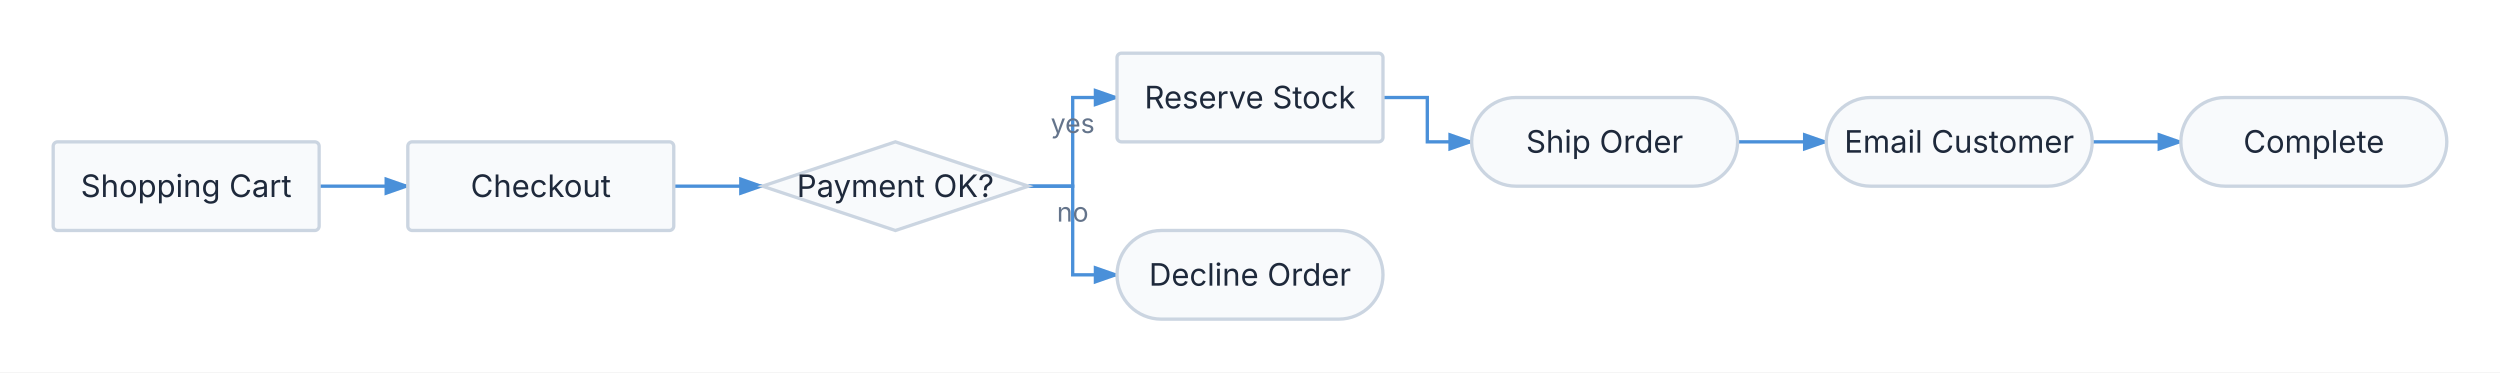
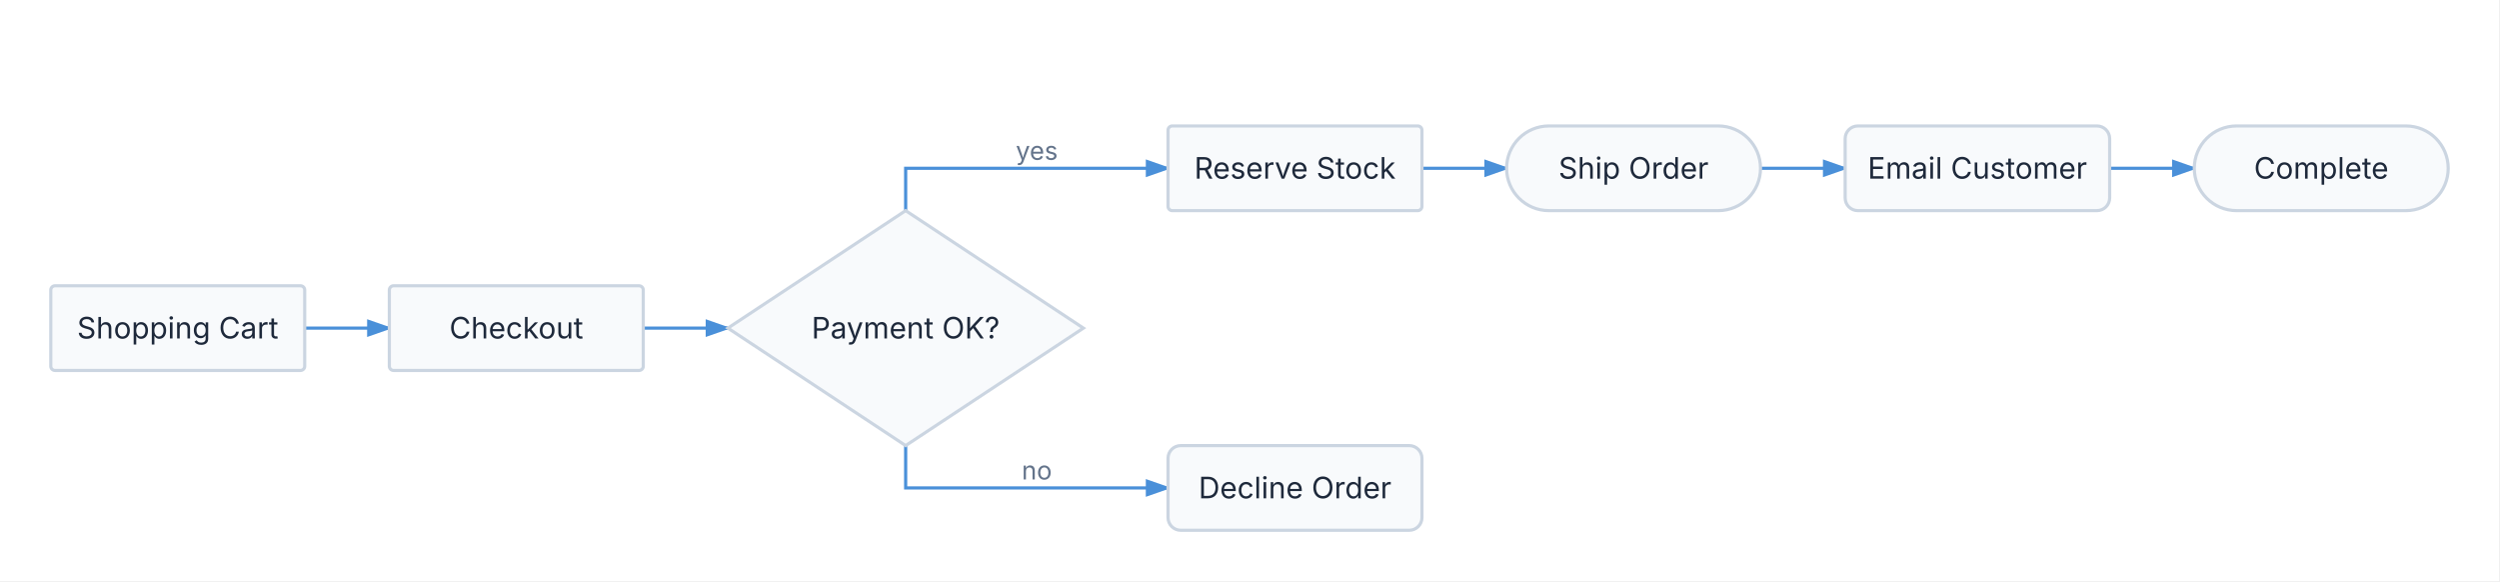
- <svg xmlns="http://www.w3.org/2000/svg" viewBox="0 0 1128 168" width="1128" height="168">
+ <svg xmlns="http://www.w3.org/2000/svg" viewBox="0 0 1181 274.5" width="1181" height="274.5">
  <defs>
    <marker id="triton-arrow" markerWidth="8" markerHeight="5.6" refX="7" refY="2.8" orient="auto">
      <polygon points="0 0, 8 2.8, 0 5.6" fill="#4A90D9" />
    </marker>
  </defs>
-   <rect x="0" y="0" width="1128" height="168" fill="#FFFFFF" />
-   <path d="M 144 84 L 184 84" stroke="#4A90D9" stroke-width="1.5" fill="none" marker-end="url(#triton-arrow)" />
-   <path d="M 304 84 L 344 84" stroke="#4A90D9" stroke-width="1.5" fill="none" marker-end="url(#triton-arrow)" />
-   <path d="M 464 84 L 484 84 L 484 44 L 504 44" stroke="#4A90D9" stroke-width="1.5" fill="none" marker-end="url(#triton-arrow)" />
-   <text x="484" y="60" font-size="12" font-family="Inter, system-ui, -apple-system, sans-serif" fill="#64748B" text-anchor="middle">yes</text>
-   <path d="M 464 84 L 484 84 L 484 124 L 504 124" stroke="#4A90D9" stroke-width="1.5" fill="none" marker-end="url(#triton-arrow)" />
-   <text x="484" y="100" font-size="12" font-family="Inter, system-ui, -apple-system, sans-serif" fill="#64748B" text-anchor="middle">no</text>
-   <path d="M 624 44 L 644 44 L 644 64 L 664 64" stroke="#4A90D9" stroke-width="1.5" fill="none" marker-end="url(#triton-arrow)" />
-   <path d="M 784 64 L 824 64" stroke="#4A90D9" stroke-width="1.5" fill="none" marker-end="url(#triton-arrow)" />
-   <path d="M 944 64 L 984 64" stroke="#4A90D9" stroke-width="1.5" fill="none" marker-end="url(#triton-arrow)" />
+   <rect x="0" y="0" width="1181" height="274.5" fill="#FFFFFF" />
+   <path d="M 144 155 L 184 155" stroke="#4A90D9" stroke-width="1.5" fill="none" marker-end="url(#triton-arrow)" />
+   <path d="M 304 155 L 344 155" stroke="#4A90D9" stroke-width="1.5" fill="none" marker-end="url(#triton-arrow)" />
+   <path d="M 428 99.5 L 428 79.5 L 552 79.5" stroke="#4A90D9" stroke-width="1.5" fill="none" marker-end="url(#triton-arrow)" />
+   <text x="490" y="75.5" font-size="12" font-family="Inter, system-ui, -apple-system, sans-serif" fill="#64748B" text-anchor="middle">yes</text>
+   <path d="M 428 210.5 L 428 230.5 L 552 230.5" stroke="#4A90D9" stroke-width="1.5" fill="none" marker-end="url(#triton-arrow)" />
+   <text x="490" y="226.5" font-size="12" font-family="Inter, system-ui, -apple-system, sans-serif" fill="#64748B" text-anchor="middle">no</text>
+   <path d="M 672 79.5 L 712 79.5" stroke="#4A90D9" stroke-width="1.5" fill="none" marker-end="url(#triton-arrow)" />
+   <path d="M 832 79.5 L 872 79.5" stroke="#4A90D9" stroke-width="1.5" fill="none" marker-end="url(#triton-arrow)" />
+   <path d="M 997 79.5 L 1037 79.5" stroke="#4A90D9" stroke-width="1.5" fill="none" marker-end="url(#triton-arrow)" />
  <g id="cart">
-     <rect x="24" y="64" width="120" height="40" fill="#F8FAFC" stroke="#CBD5E1" stroke-width="1.5" rx="2" />
-     <text x="84" y="88.9" font-size="14" font-family="Inter, system-ui, -apple-system, sans-serif" fill="#1E293B" text-anchor="middle">Shopping Cart</text>
+     <rect x="24" y="135" width="120" height="40" fill="#F8FAFC" stroke="#CBD5E1" stroke-width="1.5" rx="2" />
+     <text x="84" y="159.9" font-size="14" font-family="Inter, system-ui, -apple-system, sans-serif" fill="#1E293B" text-anchor="middle">Shopping Cart</text>
  </g>
  <g id="checkout">
-     <rect x="184" y="64" width="120" height="40" fill="#F8FAFC" stroke="#CBD5E1" stroke-width="1.5" rx="2" />
-     <text x="244" y="88.9" font-size="14" font-family="Inter, system-ui, -apple-system, sans-serif" fill="#1E293B" text-anchor="middle">Checkout</text>
+     <rect x="184" y="135" width="120" height="40" fill="#F8FAFC" stroke="#CBD5E1" stroke-width="1.5" rx="2" />
+     <text x="244" y="159.9" font-size="14" font-family="Inter, system-ui, -apple-system, sans-serif" fill="#1E293B" text-anchor="middle">Checkout</text>
  </g>
  <g id="pay">
-     <path d="M 404 64 L 464 84 L 404 104 L 344 84 Z" stroke="#CBD5E1" stroke-width="1.5" fill="#F8FAFC" />
-     <text x="404" y="88.9" font-size="14" font-family="Inter, system-ui, -apple-system, sans-serif" fill="#1E293B" text-anchor="middle">Payment OK?</text>
+     <path d="M 428 99.5 L 512 155 L 428 210.5 L 344 155 Z" stroke="#CBD5E1" stroke-width="1.5" fill="#F8FAFC" />
+     <text x="428" y="159.9" font-size="14" font-family="Inter, system-ui, -apple-system, sans-serif" fill="#1E293B" text-anchor="middle">Payment OK?</text>
  </g>
  <g id="reserve">
-     <rect x="504" y="24" width="120" height="40" fill="#F8FAFC" stroke="#CBD5E1" stroke-width="1.5" rx="2" />
-     <text x="564" y="48.9" font-size="14" font-family="Inter, system-ui, -apple-system, sans-serif" fill="#1E293B" text-anchor="middle">Reserve Stock</text>
+     <rect x="552" y="59.5" width="120" height="40" fill="#F8FAFC" stroke="#CBD5E1" stroke-width="1.5" rx="2" />
+     <text x="612" y="84.4" font-size="14" font-family="Inter, system-ui, -apple-system, sans-serif" fill="#1E293B" text-anchor="middle">Reserve Stock</text>
  </g>
  <g id="decline">
-     <rect x="504" y="104" width="120" height="40" fill="#F8FAFC" stroke="#CBD5E1" stroke-width="1.5" rx="20" />
-     <text x="564" y="128.9" font-size="14" font-family="Inter, system-ui, -apple-system, sans-serif" fill="#1E293B" text-anchor="middle">Decline Order</text>
+     <rect x="552" y="210.5" width="120" height="40" fill="#F8FAFC" stroke="#CBD5E1" stroke-width="1.5" rx="6" />
+     <text x="612" y="235.4" font-size="14" font-family="Inter, system-ui, -apple-system, sans-serif" fill="#1E293B" text-anchor="middle">Decline Order</text>
  </g>
  <g id="ship">
-     <rect x="664" y="44" width="120" height="40" fill="#F8FAFC" stroke="#CBD5E1" stroke-width="1.5" rx="20" />
-     <text x="724" y="68.9" font-size="14" font-family="Inter, system-ui, -apple-system, sans-serif" fill="#1E293B" text-anchor="middle">Ship Order</text>
+     <rect x="712" y="59.5" width="120" height="40" fill="#F8FAFC" stroke="#CBD5E1" stroke-width="1.5" rx="20" />
+     <text x="772" y="84.4" font-size="14" font-family="Inter, system-ui, -apple-system, sans-serif" fill="#1E293B" text-anchor="middle">Ship Order</text>
  </g>
  <g id="email">
-     <rect x="824" y="44" width="120" height="40" fill="#F8FAFC" stroke="#CBD5E1" stroke-width="1.5" rx="20" />
-     <text x="884" y="68.9" font-size="14" font-family="Inter, system-ui, -apple-system, sans-serif" fill="#1E293B" text-anchor="middle">Email Customer</text>
+     <rect x="872" y="59.5" width="125" height="40" fill="#F8FAFC" stroke="#CBD5E1" stroke-width="1.5" rx="6" />
+     <text x="934.5" y="84.4" font-size="14" font-family="Inter, system-ui, -apple-system, sans-serif" fill="#1E293B" text-anchor="middle">Email Customer</text>
  </g>
  <g id="done">
-     <rect x="984" y="44" width="120" height="40" fill="#F8FAFC" stroke="#CBD5E1" stroke-width="1.5" rx="20" />
-     <text x="1044" y="68.9" font-size="14" font-family="Inter, system-ui, -apple-system, sans-serif" fill="#1E293B" text-anchor="middle">Complete</text>
+     <rect x="1037" y="59.5" width="120" height="40" fill="#F8FAFC" stroke="#CBD5E1" stroke-width="1.5" rx="20" />
+     <text x="1097" y="84.4" font-size="14" font-family="Inter, system-ui, -apple-system, sans-serif" fill="#1E293B" text-anchor="middle">Complete</text>
  </g>
</svg>
